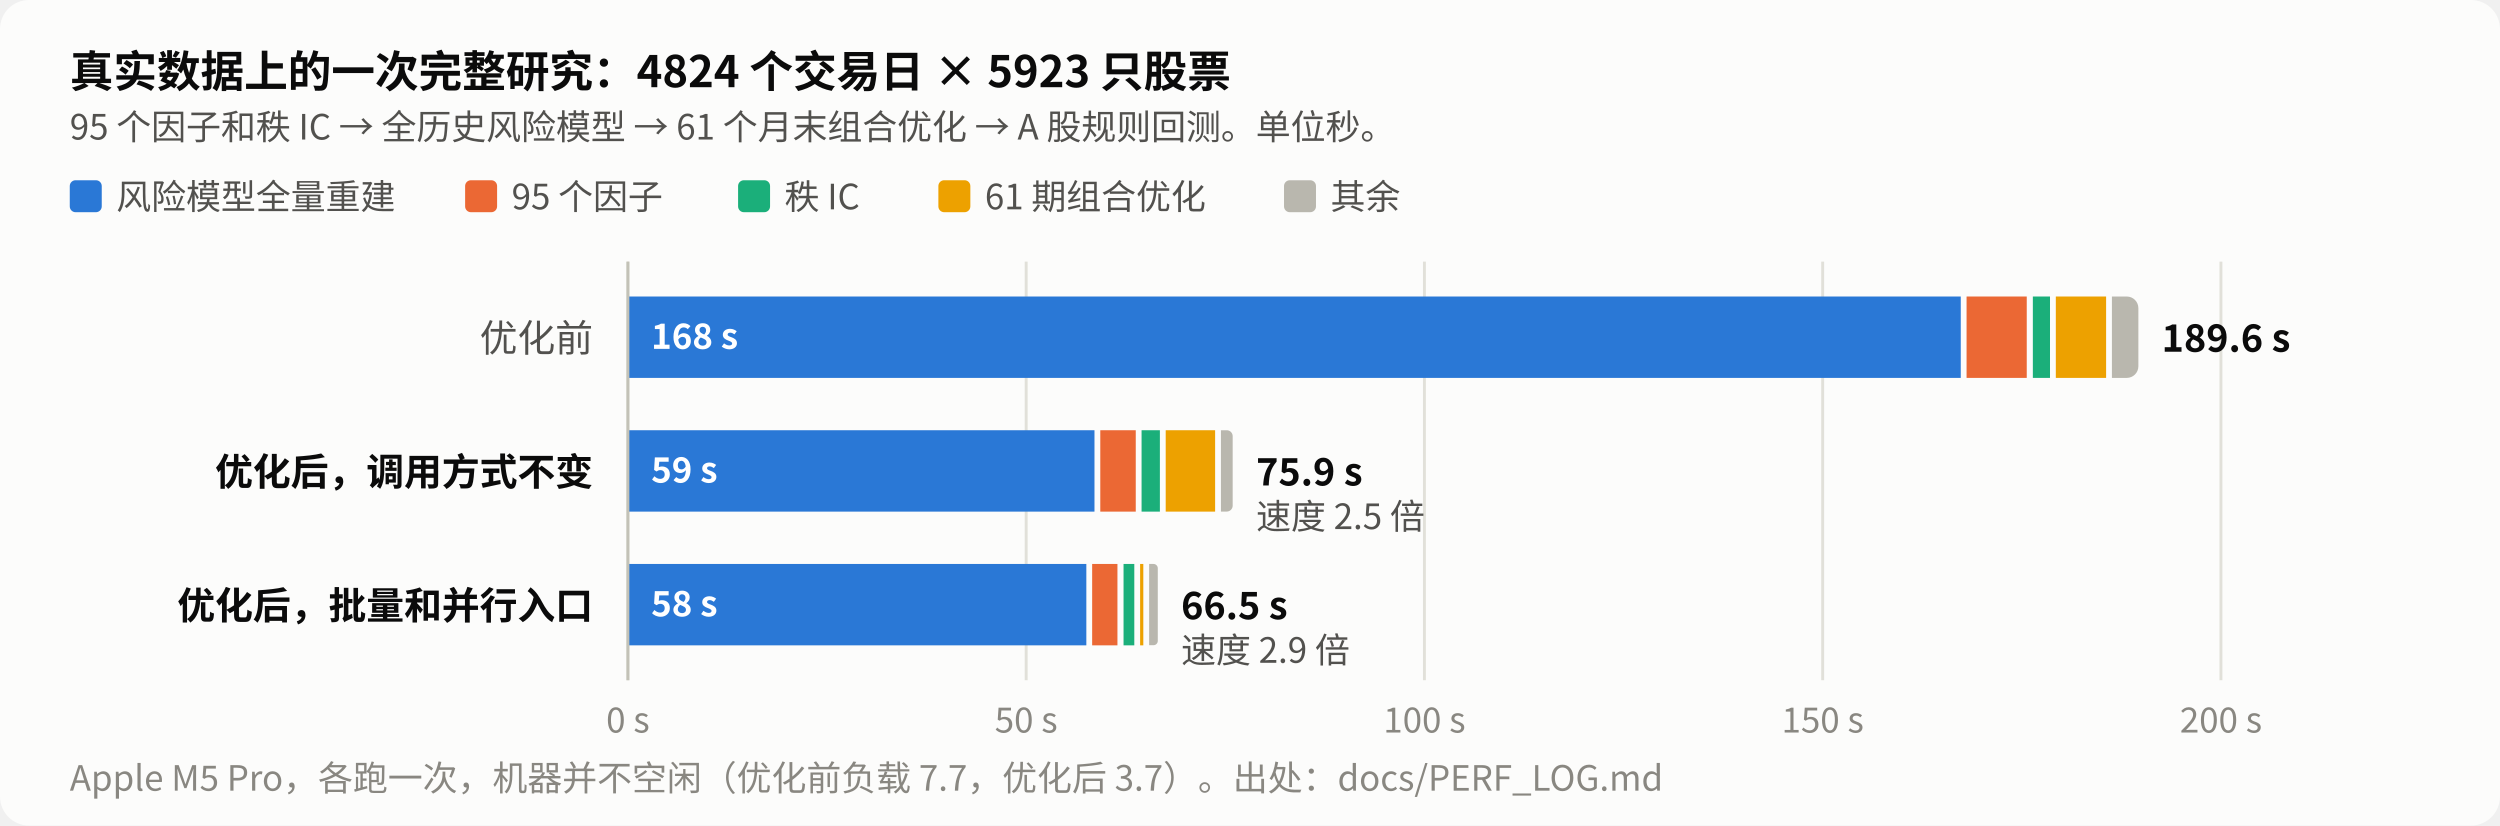
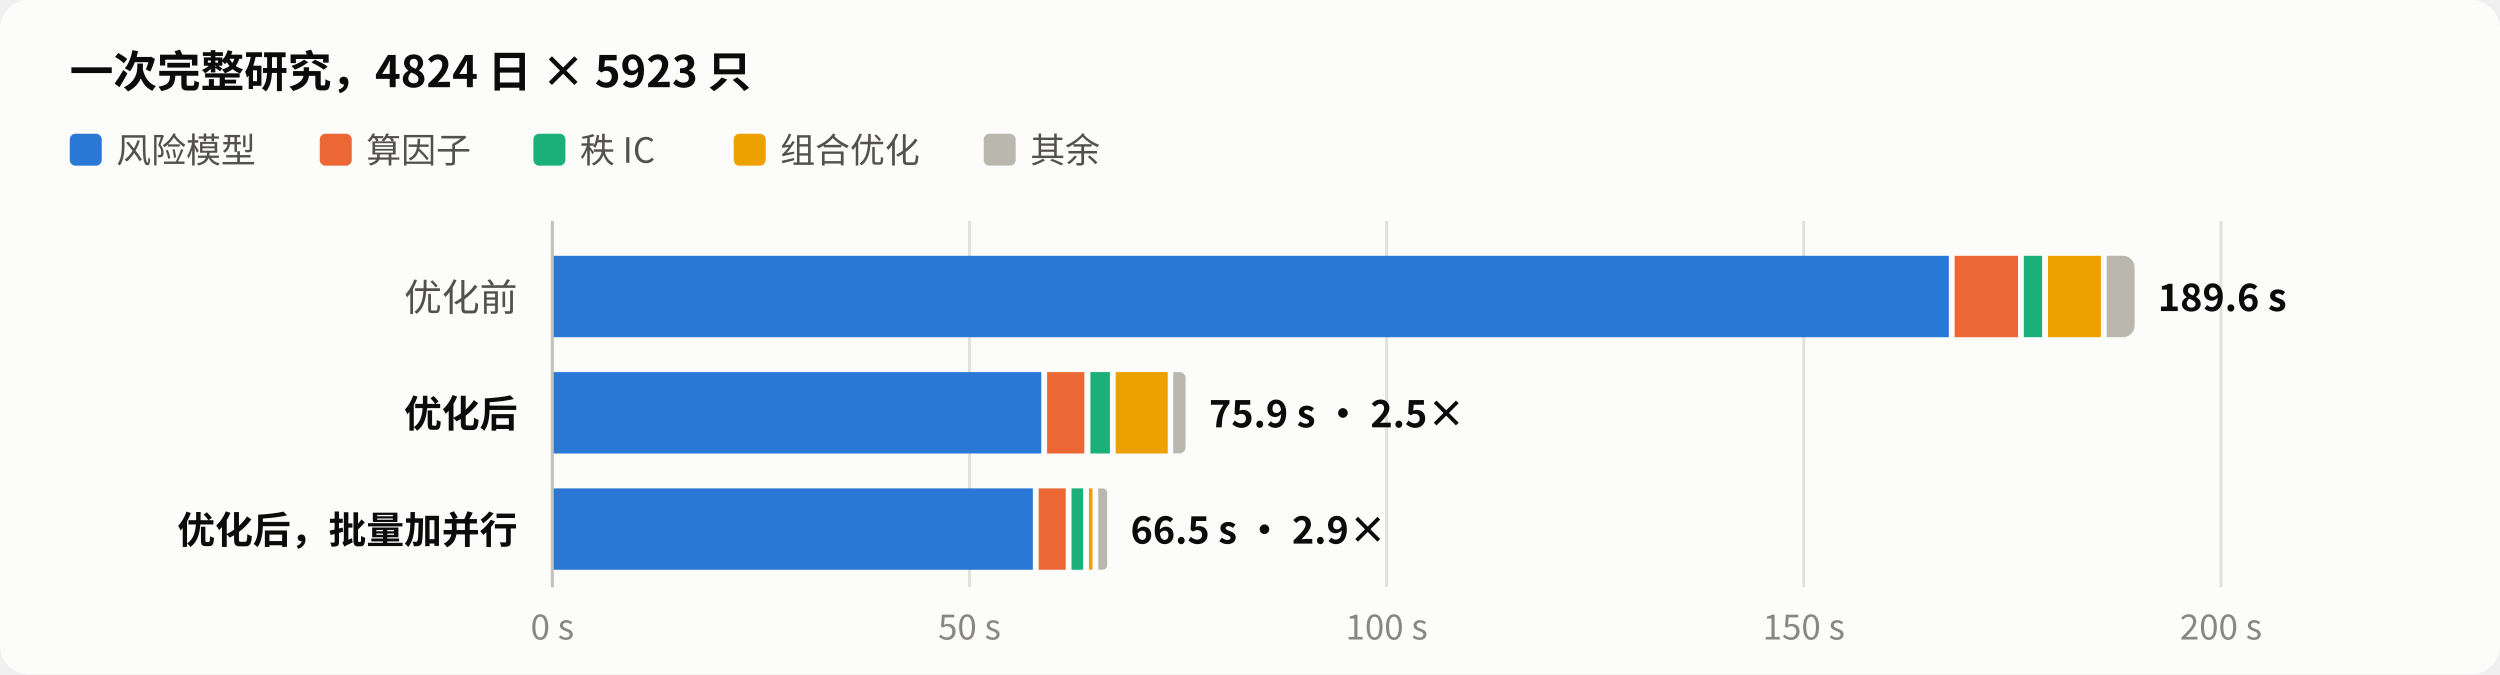
- <svg xmlns="http://www.w3.org/2000/svg" viewBox="0 0 860 284" width="860" height="284" role="img" aria-label="一次完整研究在优化前后的耗时">
+ <svg xmlns="http://www.w3.org/2000/svg" viewBox="0 0 860 232" width="860" height="232" role="img" aria-label="一次完整研究在优化前后的耗时">
  <style>
  .surface { fill: #fcfcfb; } .ink { fill: #0b0b0b; } .ink2 { fill: #52514e; }
  .muted { fill: #898781; } .grid { stroke: #e1e0d9; } .axis { stroke: #c3c2b7; }
  .other { fill: #b9b7ae; } .hero { fill: #2a78d6; }
  .s1 { fill: #2a78d6; } .s2 { fill: #eb6834; } .s3 { fill: #1baf7a; } .s4 { fill: #eda100; }
  .s5 { fill: #b9b7ae; }
  text { font-family: -apple-system, "Segoe UI", "PingFang SC", "Microsoft YaHei",
         "Noto Sans CJK SC", Helvetica, Arial, sans-serif; }
  .t { font-size: 15px; font-weight: 600; } .l { font-size: 13px; } .s { font-size: 12px; }
  .b { font-weight: 600; }
  @media (prefers-color-scheme: dark) {
    .surface { fill: #1a1a19; } .ink { fill: #f0efec; } .ink2 { fill: #c3c2b7; }
    .grid { stroke: #2c2c2a; } .axis { stroke: #383835; }
    .other { fill: #6f6d66; } .hero { fill: #3987e5; }
    .s1 { fill: #3987e5; } .s2 { fill: #d95926; } .s3 { fill: #199e70; } .s4 { fill: #c98500; }
    .s5 { fill: #6f6d66; }
  }
</style>
-   <rect class="surface" width="860" height="284" rx="10" />
-   <text class="t ink" x="24" y="30">真实数据上的一次完整研究：4824 个交易日 × 5923 只股票</text>
-   <text class="s ink2" x="24" y="48">95 个因子和秩 IC → 全历史风险模型 → 61 个月末组合优化 → A 股规则回测。单位秒。</text>
-   <rect class="s1" x="24" y="62" width="11" height="11" rx="2" />
-   <text class="s ink2" x="40" y="72">风险模型全量重建</text>
-   <rect class="s2" x="160.0" y="62" width="11" height="11" rx="2" />
-   <text class="s ink2" x="176.0" y="72">95 个因子</text>
-   <rect class="s3" x="253.9" y="62" width="11" height="11" rx="2" />
-   <text class="s ink2" x="269.9" y="72">秩 IC</text>
-   <rect class="s4" x="322.8" y="62" width="11" height="11" rx="2" />
-   <text class="s ink2" x="338.8" y="72">61 期组合优化</text>
-   <rect class="s5" x="441.7" y="62" width="11" height="11" rx="2" />
-   <text class="s ink2" x="457.7" y="72">其余</text>
-   <line class="grid" x1="216.0" y1="90" x2="216.0" y2="234" />
-   <text class="s muted" x="216.0" y="252" text-anchor="middle">0 s</text>
-   <line class="grid" x1="353.0" y1="90" x2="353.0" y2="234" />
-   <text class="s muted" x="353.0" y="252" text-anchor="middle">50 s</text>
-   <line class="grid" x1="490.0" y1="90" x2="490.0" y2="234" />
-   <text class="s muted" x="490.0" y="252" text-anchor="middle">100 s</text>
-   <line class="grid" x1="627.0" y1="90" x2="627.0" y2="234" />
-   <text class="s muted" x="627.0" y="252" text-anchor="middle">150 s</text>
-   <line class="grid" x1="764.0" y1="90" x2="764.0" y2="234" />
-   <text class="s muted" x="764.0" y="252" text-anchor="middle">200 s</text>
-   <text class="l ink2" x="204" y="121" text-anchor="end">优化前</text>
-   <rect class="s1" x="216.0" y="102" width="458.5" height="28" />
-   <text class="s b" fill="#ffffff" x="224.0" y="120">168 s</text>
-   <rect class="s2" x="676.5" y="102" width="20.7" height="28" />
-   <rect class="s3" x="699.3" y="102" width="5.9" height="28" />
-   <rect class="s4" x="707.2" y="102" width="17.3" height="28" />
-   <path class="s5" d="M726.5,102.0h5.1a4,4 0 0 1 4,4v20.0a4,4 0 0 1 -4,4h-5.1z" />
-   <text class="l ink b" x="743.6" y="121">189.6 s</text>
-   <text class="l ink b" x="204" y="167" text-anchor="end">优化后，调用方式不变</text>
-   <rect class="s1" x="216.0" y="148" width="160.5" height="28" />
-   <text class="s b" fill="#ffffff" x="224.0" y="166">59 s</text>
-   <rect class="s2" x="378.5" y="148" width="12.2" height="28" />
-   <rect class="s3" x="392.7" y="148" width="6.3" height="28" />
-   <rect class="s4" x="401.0" y="148" width="17.0" height="28" />
-   <path class="s5" d="M420.0,148.0h2.0a2.042,2.042 0 0 1 2.042,2.042v23.9a2.042,2.042 0 0 1 -2.042,2.042h-2.0z" />
-   <text class="l ink b" x="432.1" y="167">75.9 s</text>
-   <text class="s ink2" x="432.1" y="182">速度 2.5 倍</text>
-   <text class="l ink b" x="204" y="213" text-anchor="end">优化后，批量和并行入口</text>
-   <rect class="s1" x="216.0" y="194" width="157.7" height="28" />
-   <text class="s b" fill="#ffffff" x="224.0" y="212">58 s</text>
-   <rect class="s2" x="375.7" y="194" width="8.7" height="28" />
-   <rect class="s3" x="386.5" y="194" width="3.7" height="28" />
-   <rect class="s4" x="392.2" y="194" width="1.1" height="28" />
-   <path class="s5" d="M395.3,194.0h1.5a1.478,1.478 0 0 1 1.478,1.478v25.0a1.478,1.478 0 0 1 -1.478,1.478h-1.5z" />
-   <text class="l ink b" x="406.3" y="213">66.5 s</text>
-   <text class="s ink2" x="406.3" y="228">速度 2.9 倍</text>
-   <line class="axis" x1="216" y1="90" x2="216" y2="234" />
-   <text class="s muted" x="24" y="272">Apple M5 Pro，各跑一次，机器并不空闲（优化前负载 7.7，优化后 3.7）。出处：docs/PERF_LOG.md</text>
+   <rect class="surface" width="860" height="232" rx="10" />
+   <text class="t ink" x="24" y="30">一次完整研究，4824 日 × 5923 只</text>
+   <rect class="s1" x="24" y="46" width="11" height="11" rx="2" />
+   <text class="s ink2" x="40" y="56">风险模型</text>
+   <rect class="s2" x="110.0" y="46" width="11" height="11" rx="2" />
+   <text class="s ink2" x="126.0" y="56">算因子</text>
+   <rect class="s3" x="183.5" y="46" width="11" height="11" rx="2" />
+   <text class="s ink2" x="199.5" y="56">秩 IC</text>
+   <rect class="s4" x="252.4" y="46" width="11" height="11" rx="2" />
+   <text class="s ink2" x="268.4" y="56">组合优化</text>
+   <rect class="s5" x="338.4" y="46" width="11" height="11" rx="2" />
+   <text class="s ink2" x="354.4" y="56">其余</text>
+   <line class="grid" x1="190.0" y1="76" x2="190.0" y2="202" />
+   <text class="s muted" x="190.0" y="220" text-anchor="middle">0 s</text>
+   <line class="grid" x1="333.5" y1="76" x2="333.5" y2="202" />
+   <text class="s muted" x="333.5" y="220" text-anchor="middle">50 s</text>
+   <line class="grid" x1="477.0" y1="76" x2="477.0" y2="202" />
+   <text class="s muted" x="477.0" y="220" text-anchor="middle">100 s</text>
+   <line class="grid" x1="620.5" y1="76" x2="620.5" y2="202" />
+   <text class="s muted" x="620.5" y="220" text-anchor="middle">150 s</text>
+   <line class="grid" x1="764.0" y1="76" x2="764.0" y2="202" />
+   <text class="s muted" x="764.0" y="220" text-anchor="middle">200 s</text>
+   <text class="l ink2" x="178" y="107" text-anchor="end">优化前</text>
+   <rect class="s1" x="190.0" y="88" width="480.4" height="28" />
+   <rect class="s2" x="672.4" y="88" width="21.8" height="28" />
+   <rect class="s3" x="696.2" y="88" width="6.3" height="28" />
+   <rect class="s4" x="704.5" y="88" width="18.2" height="28" />
+   <path class="s5" d="M724.7,88.0h5.6a4,4 0 0 1 4,4v20.0a4,4 0 0 1 -4,4h-5.6z" />
+   <text class="l ink b" x="742.3" y="107">189.6 s</text>
+   <text class="l ink b" x="178" y="147" text-anchor="end">优化后</text>
+   <rect class="s1" x="190.0" y="128" width="168.2" height="28" />
+   <rect class="s2" x="360.2" y="128" width="12.8" height="28" />
+   <rect class="s3" x="375.1" y="128" width="6.7" height="28" />
+   <rect class="s4" x="383.8" y="128" width="17.9" height="28" />
+   <path class="s5" d="M403.6,128.0h2.1a2.139,2.139 0 0 1 2.139,2.139v23.7a2.139,2.139 0 0 1 -2.139,2.139h-2.1z" />
+   <text class="l ink b" x="415.9" y="147">75.9 s · 2.5×</text>
+   <text class="l ink b" x="178" y="187" text-anchor="end">优化后，批量加并行</text>
+   <rect class="s1" x="190.0" y="168" width="165.3" height="28" />
+   <rect class="s2" x="357.3" y="168" width="9.3" height="28" />
+   <rect class="s3" x="368.6" y="168" width="4.0" height="28" />
+   <rect class="s4" x="374.6" y="168" width="1.2" height="28" />
+   <path class="s5" d="M377.8,168.0h1.5a1.549,1.549 0 0 1 1.549,1.549v24.9a1.549,1.549 0 0 1 -1.549,1.549h-1.5z" />
+   <text class="l ink b" x="388.9" y="187">66.5 s · 2.9×</text>
+   <line class="axis" x1="190" y1="76" x2="190" y2="202" />
</svg>
